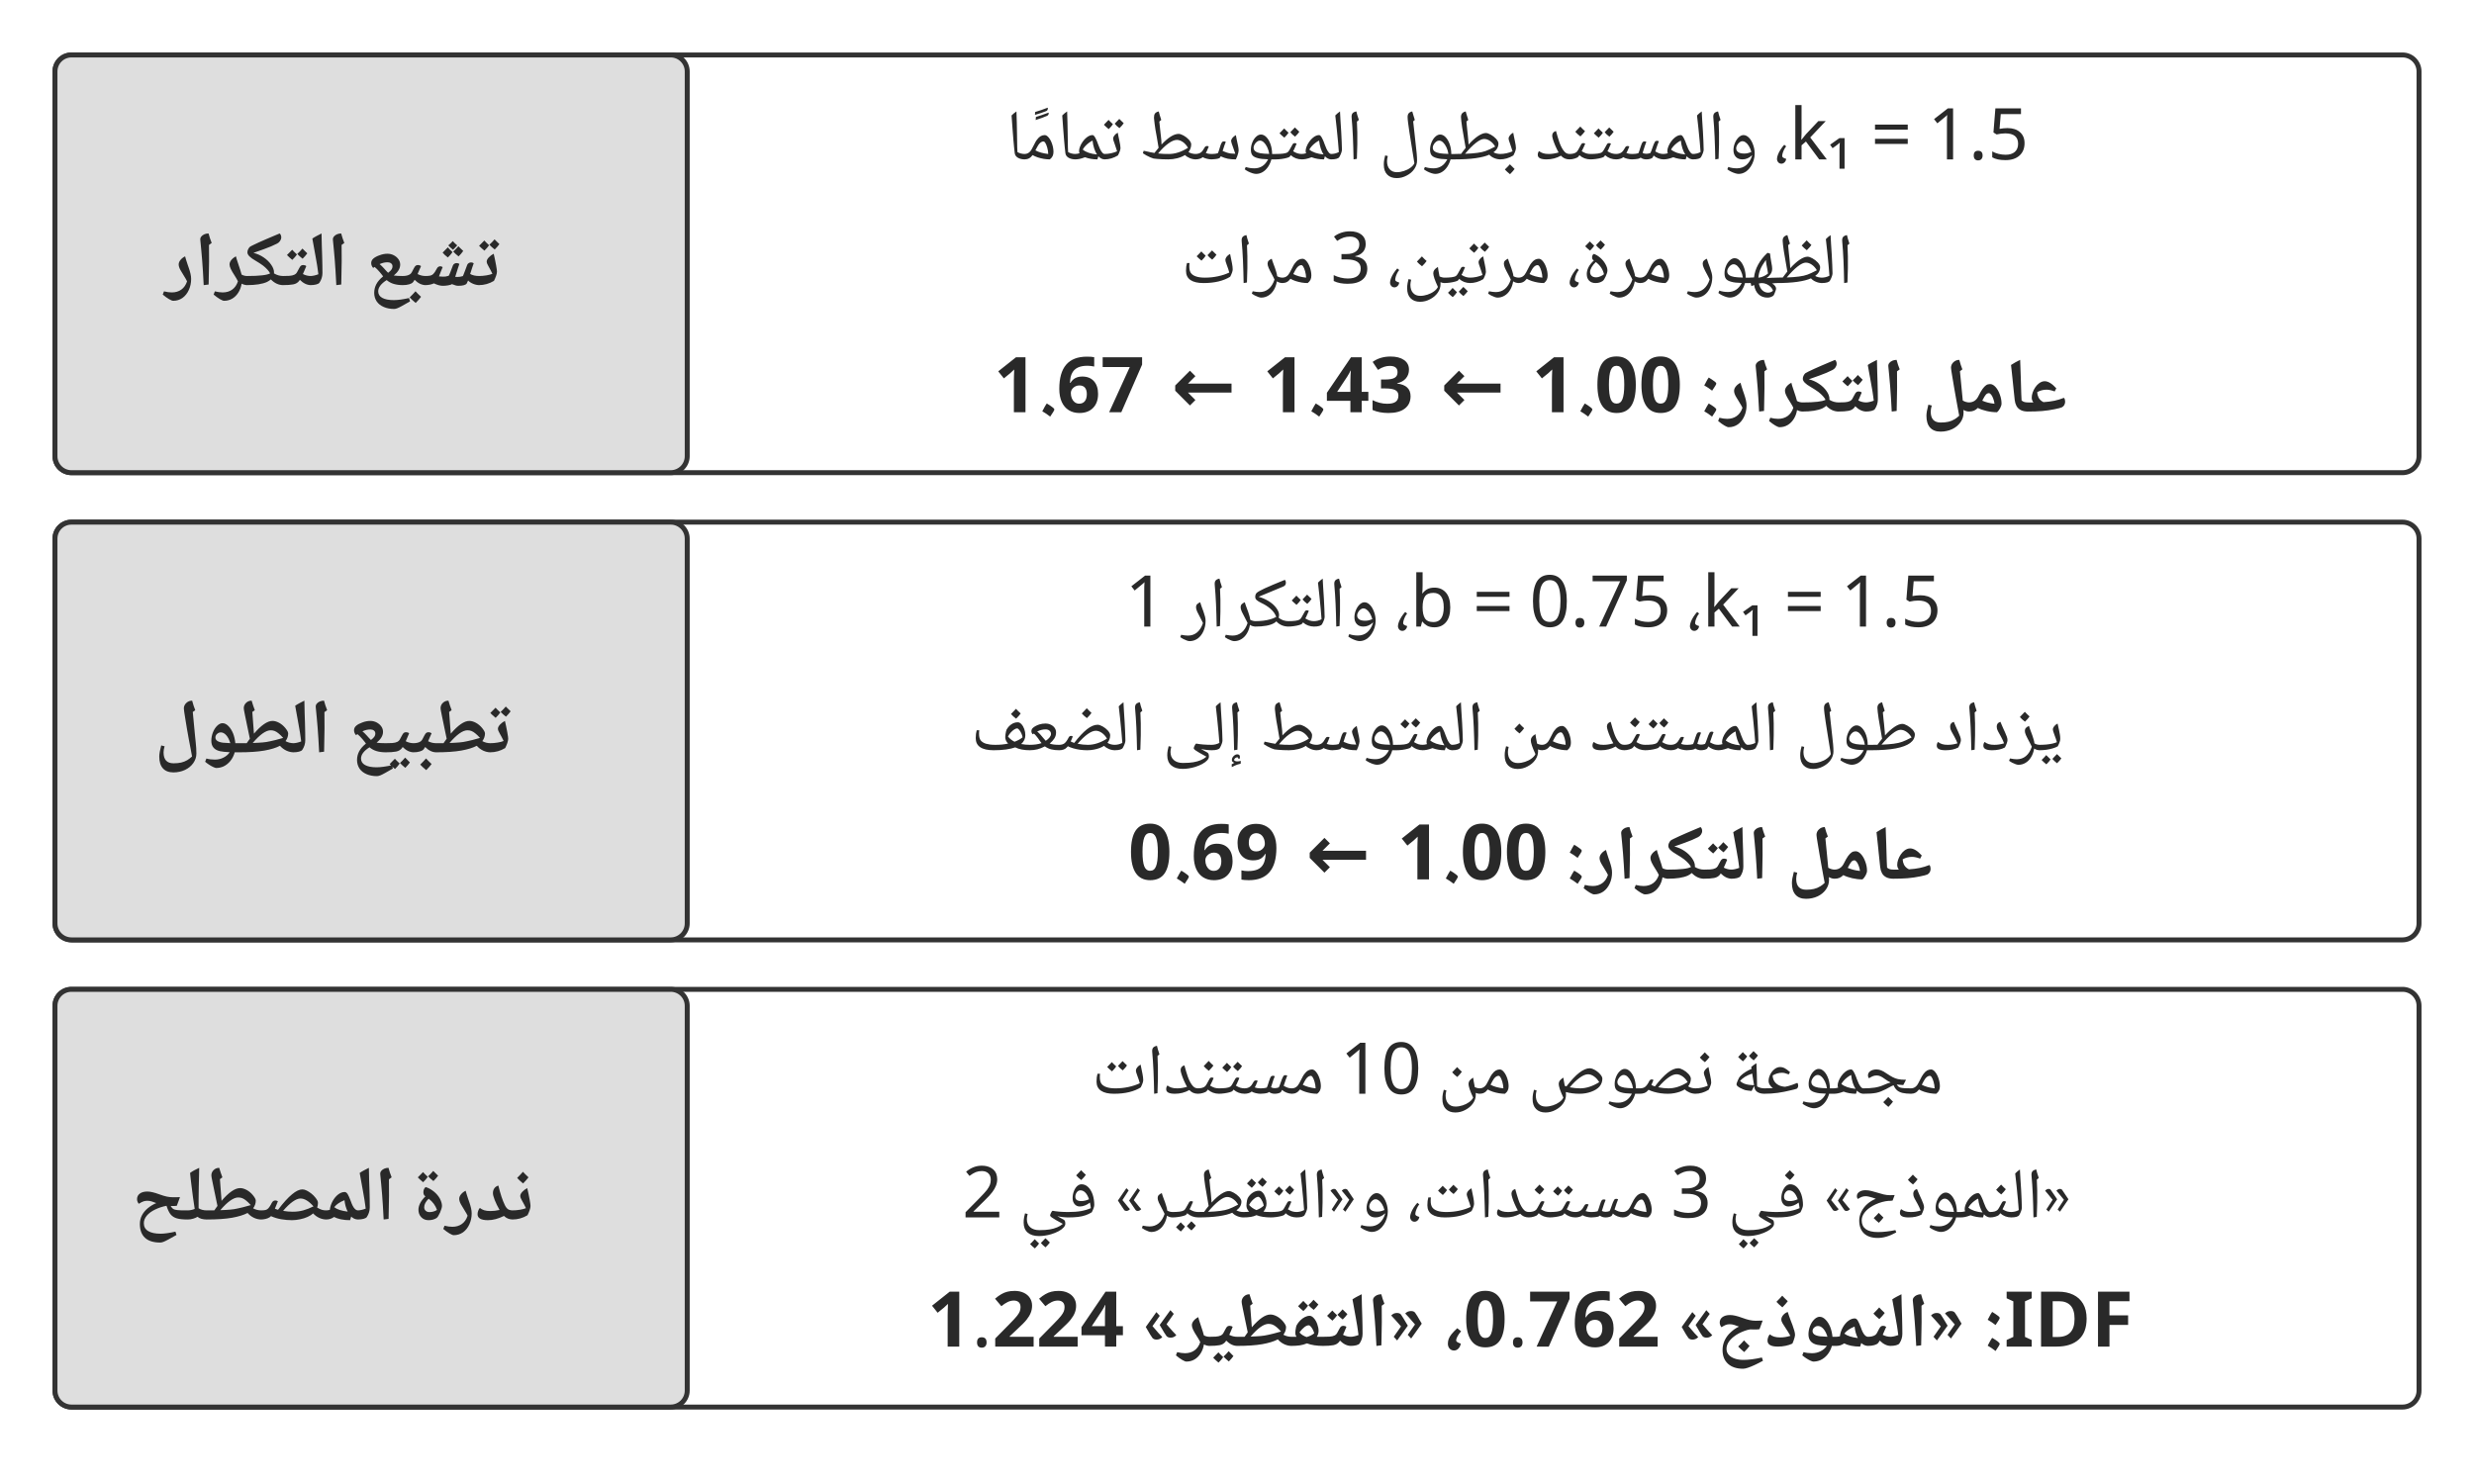
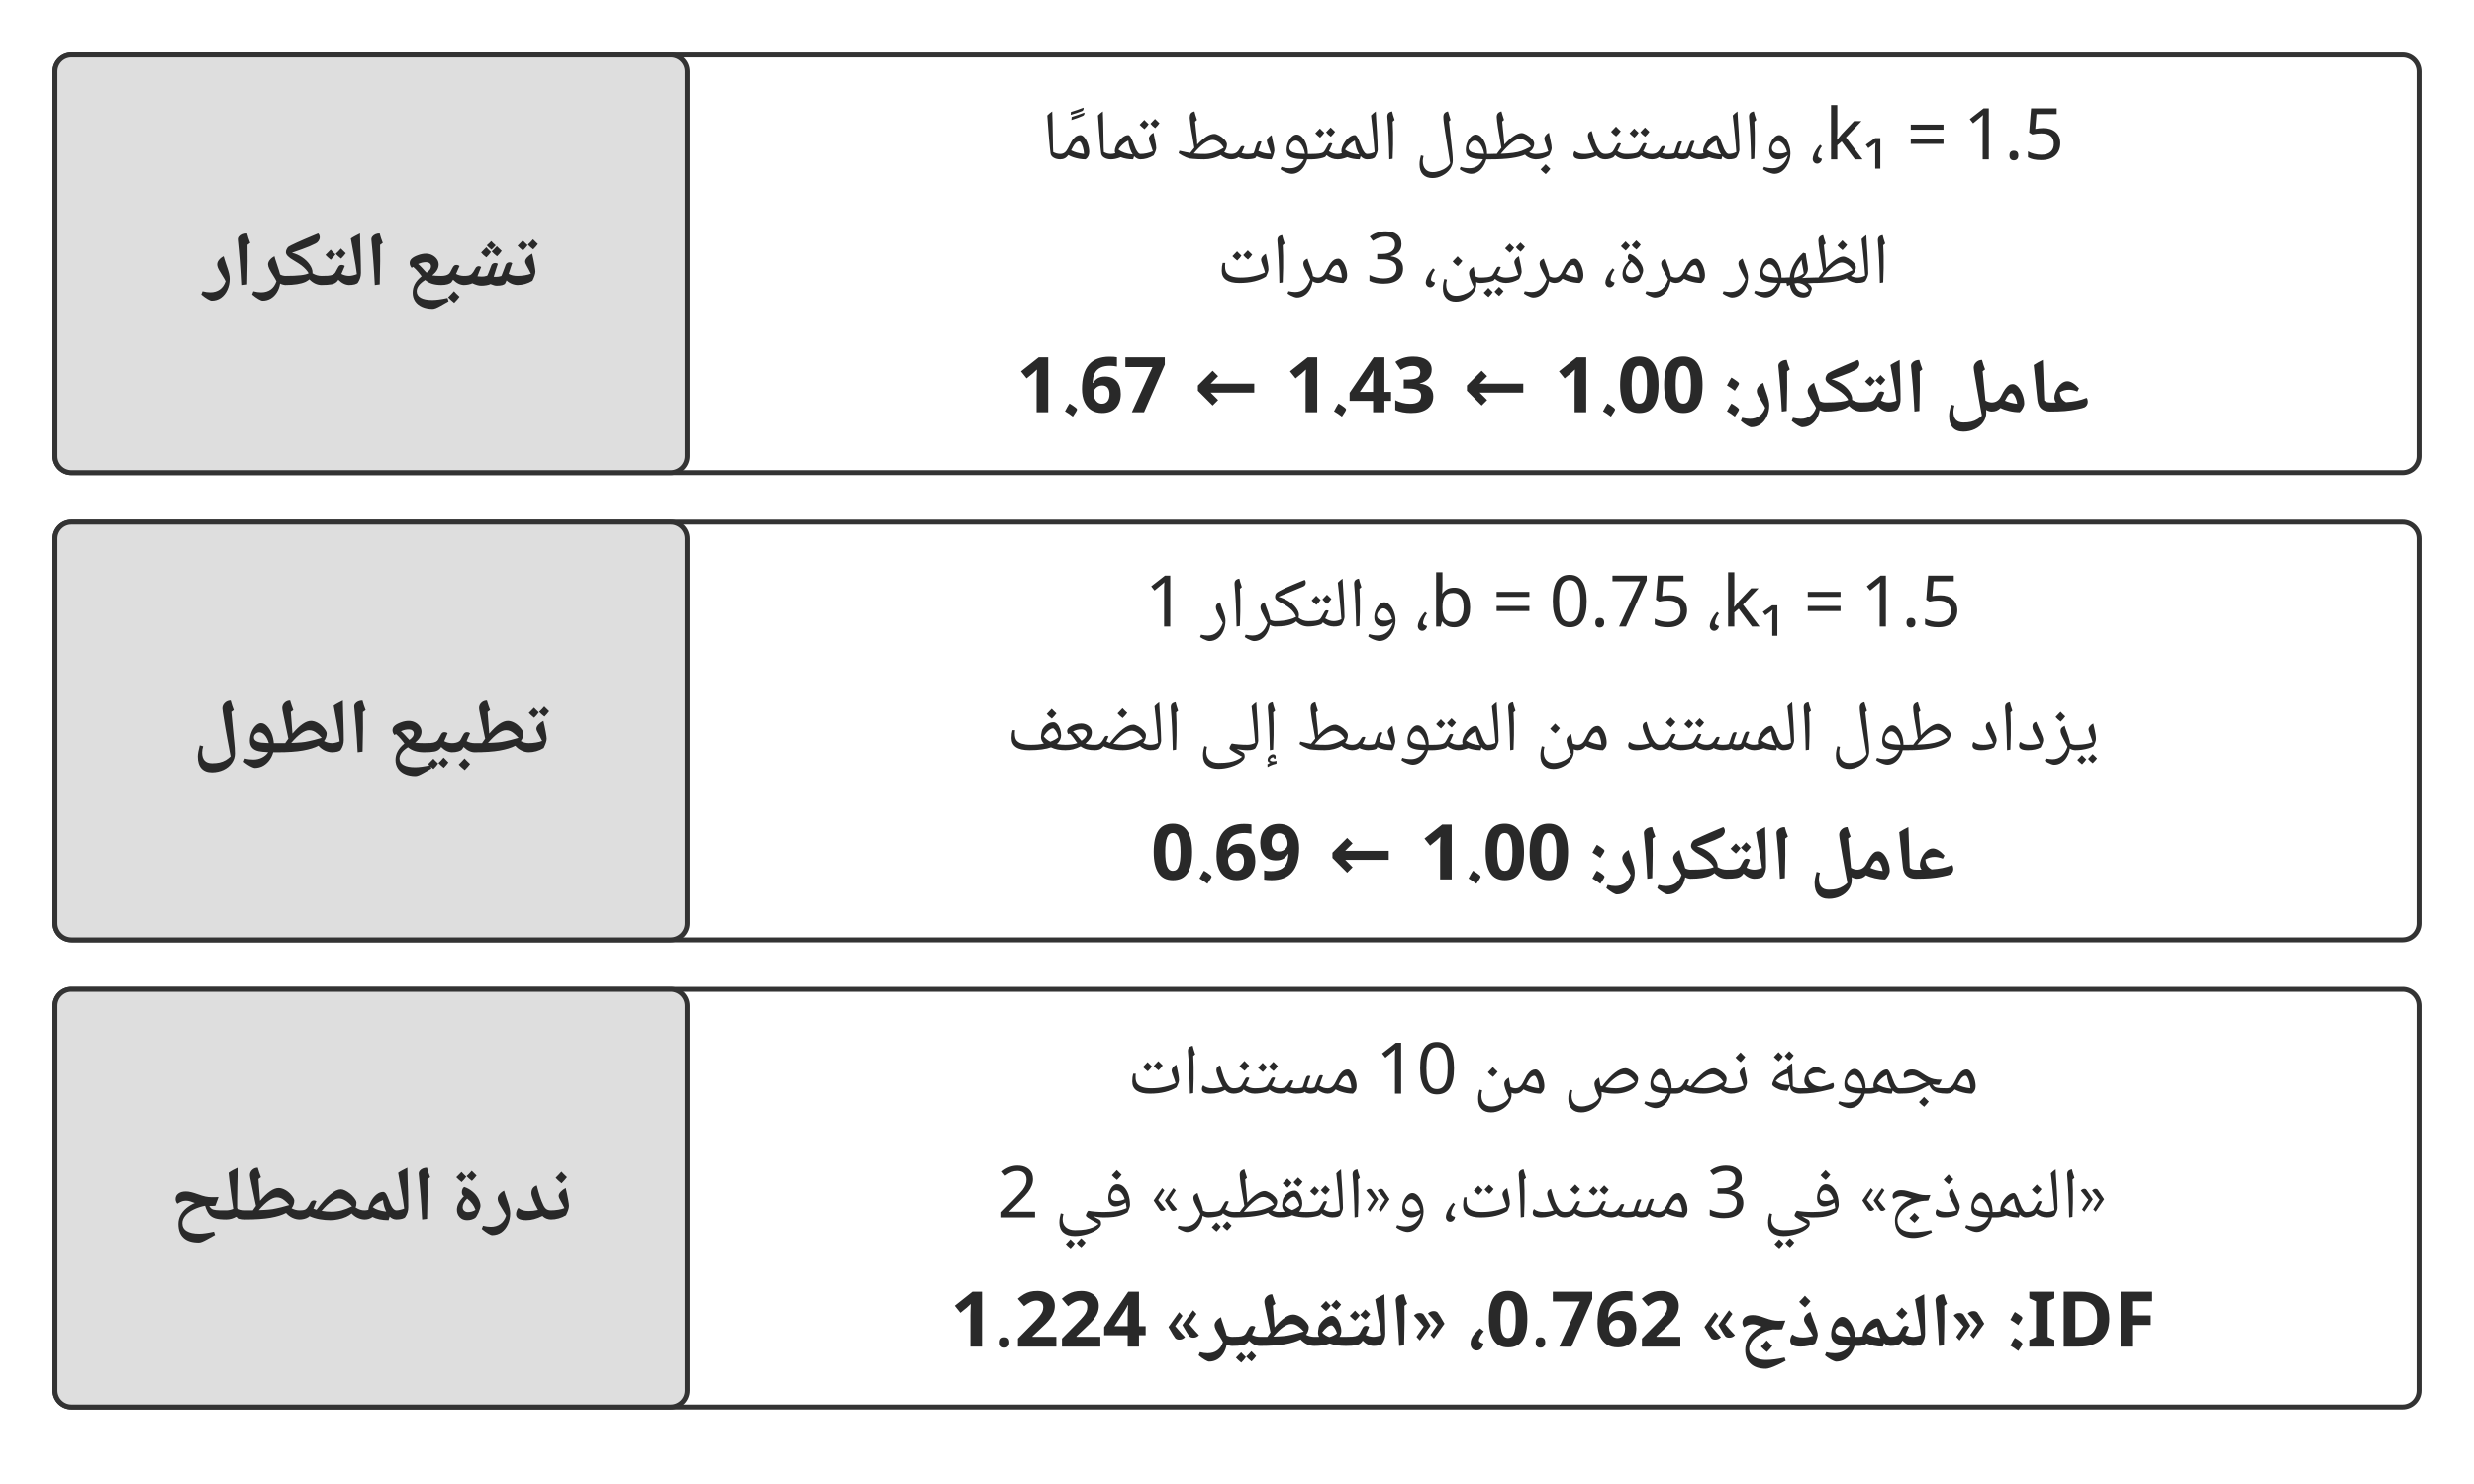
<svg xmlns="http://www.w3.org/2000/svg" width="106.000mm" height="63.600mm" viewBox="0 0 900 540" role="img" aria-labelledby="title desc">
  <defs>
    <marker id="arrow" viewBox="0 0 10 10" refX="9" refY="5" markerWidth="7" markerHeight="7" orient="auto-start-reverse">
      <path d="M0 0 L10 5 L0 10 Z" fill="#333333" />
    </marker>
  </defs>
  <rect width="900" height="540" fill="#ffffff" y="0" />
  <rect x="20" y="20" width="860" height="152" rx="6" fill="#ffffff" stroke="#333333" stroke-width="1.8" />
  <rect x="20" y="20" width="230" height="152" rx="6" fill="#dedede" stroke="#333333" stroke-width="1.8" />
-   <text x="121" y="104" text-anchor="middle" font-family="&quot;Noto Naskh Arabic&quot;, &quot;Noto Sans Arabic&quot;, Amiri, &quot;Geeza Pro&quot;, sans-serif" font-size="28.0" font-weight="700" fill="#292929" direction="rtl">تشبع التكرار</text>
-   <text x="552" y="58" text-anchor="middle" font-family="&quot;Noto Naskh Arabic&quot;, &quot;Noto Sans Arabic&quot;, Amiri, &quot;Geeza Pro&quot;, sans-serif" font-size="26.0" font-weight="400" fill="#292929" direction="rtl">⁦k₁ = 1.5⁩، والمستند بطول المتوسط تمامًا</text>
-   <text x="552" y="103" text-anchor="middle" font-family="&quot;Noto Naskh Arabic&quot;, &quot;Noto Sans Arabic&quot;, Amiri, &quot;Geeza Pro&quot;, sans-serif" font-size="26.0" font-weight="400" fill="#292929" direction="rtl">الظهور مرة، مرتين، 3 مرات</text>
-   <text x="556.74" y="150" text-anchor="middle" font-family="&quot;Noto Naskh Arabic&quot;, &quot;Noto Sans Arabic&quot;, Amiri, &quot;Geeza Pro&quot;, sans-serif" font-size="28.0" font-weight="700" fill="#292929" direction="rtl">عامل التكرار: 1.00 ← 1.43 ← 1.67</text>
+   <text x="135" y="104" text-anchor="middle" font-family="&quot;Noto Naskh Arabic&quot;, &quot;Noto Sans Arabic&quot;, Amiri, &quot;Geeza Pro&quot;, sans-serif" font-size="28.0" font-weight="700" fill="#292929" direction="rtl">تشبع التكرار</text>
+   <text x="565" y="58" text-anchor="middle" font-family="&quot;Noto Naskh Arabic&quot;, &quot;Noto Sans Arabic&quot;, Amiri, &quot;Geeza Pro&quot;, sans-serif" font-size="26.0" font-weight="400" fill="#292929" direction="rtl">⁦k₁ = 1.5⁩، والمستند بطول المتوسط تمامًا</text>
+   <text x="565" y="103" text-anchor="middle" font-family="&quot;Noto Naskh Arabic&quot;, &quot;Noto Sans Arabic&quot;, Amiri, &quot;Geeza Pro&quot;, sans-serif" font-size="26.0" font-weight="400" fill="#292929" direction="rtl">الظهور مرة، مرتين، 3 مرات</text>
+   <text x="565" y="150" text-anchor="middle" font-family="&quot;Noto Naskh Arabic&quot;, &quot;Noto Sans Arabic&quot;, Amiri, &quot;Geeza Pro&quot;, sans-serif" font-size="28.0" font-weight="700" fill="#292929" direction="rtl">عامل التكرار: 1.00 ← 1.43 ← 1.67</text>
  <rect x="20" y="190" width="860" height="152" rx="6" fill="#ffffff" stroke="#333333" stroke-width="1.8" />
  <rect x="20" y="190" width="230" height="152" rx="6" fill="#dedede" stroke="#333333" stroke-width="1.8" />
-   <text x="121" y="274" text-anchor="middle" font-family="&quot;Noto Naskh Arabic&quot;, &quot;Noto Sans Arabic&quot;, Amiri, &quot;Geeza Pro&quot;, sans-serif" font-size="28.0" font-weight="700" fill="#292929" direction="rtl">تطبيع الطول</text>
-   <text x="557.78" y="228" text-anchor="middle" font-family="&quot;Noto Naskh Arabic&quot;, &quot;Noto Sans Arabic&quot;, Amiri, &quot;Geeza Pro&quot;, sans-serif" font-size="26.0" font-weight="400" fill="#292929" direction="rtl">⁦k₁ = 1.5⁩، ⁦b = 0.75⁩، والتكرار 1</text>
-   <text x="552" y="273" text-anchor="middle" font-family="&quot;Noto Naskh Arabic&quot;, &quot;Noto Sans Arabic&quot;, Amiri, &quot;Geeza Pro&quot;, sans-serif" font-size="26.0" font-weight="400" fill="#292929" direction="rtl">يزداد طول المستند من المتوسط إلى الضعف</text>
-   <text x="556.74" y="320" text-anchor="middle" font-family="&quot;Noto Naskh Arabic&quot;, &quot;Noto Sans Arabic&quot;, Amiri, &quot;Geeza Pro&quot;, sans-serif" font-size="28.0" font-weight="700" fill="#292929" direction="rtl">عامل التكرار: 1.00 ← 0.69</text>
+   <text x="135" y="274" text-anchor="middle" font-family="&quot;Noto Naskh Arabic&quot;, &quot;Noto Sans Arabic&quot;, Amiri, &quot;Geeza Pro&quot;, sans-serif" font-size="28.0" font-weight="700" fill="#292929" direction="rtl">تطبيع الطول</text>
+   <text x="565" y="228" text-anchor="middle" font-family="&quot;Noto Naskh Arabic&quot;, &quot;Noto Sans Arabic&quot;, Amiri, &quot;Geeza Pro&quot;, sans-serif" font-size="26.0" font-weight="400" fill="#292929" direction="rtl">⁦k₁ = 1.5⁩، ⁦b = 0.75⁩، والتكرار 1</text>
+   <text x="565" y="273" text-anchor="middle" font-family="&quot;Noto Naskh Arabic&quot;, &quot;Noto Sans Arabic&quot;, Amiri, &quot;Geeza Pro&quot;, sans-serif" font-size="26.0" font-weight="400" fill="#292929" direction="rtl">يزداد طول المستند من المتوسط إلى الضعف</text>
+   <text x="565" y="320" text-anchor="middle" font-family="&quot;Noto Naskh Arabic&quot;, &quot;Noto Sans Arabic&quot;, Amiri, &quot;Geeza Pro&quot;, sans-serif" font-size="28.0" font-weight="700" fill="#292929" direction="rtl">عامل التكرار: 1.00 ← 0.69</text>
  <rect x="20" y="360" width="860" height="152" rx="6" fill="#ffffff" stroke="#333333" stroke-width="1.8" />
  <rect x="20" y="360" width="230" height="152" rx="6" fill="#dedede" stroke="#333333" stroke-width="1.8" />
-   <text x="121" y="444" text-anchor="middle" font-family="&quot;Noto Naskh Arabic&quot;, &quot;Noto Sans Arabic&quot;, Amiri, &quot;Geeza Pro&quot;, sans-serif" font-size="28.0" font-weight="700" fill="#292929" direction="rtl">ندرة المصطلح</text>
-   <text x="552" y="398" text-anchor="middle" font-family="&quot;Noto Naskh Arabic&quot;, &quot;Noto Sans Arabic&quot;, Amiri, &quot;Geeza Pro&quot;, sans-serif" font-size="26.0" font-weight="400" fill="#292929" direction="rtl">مجموعة نصوص من 10 مستندات</text>
-   <text x="552" y="443" text-anchor="middle" font-family="&quot;Noto Naskh Arabic&quot;, &quot;Noto Sans Arabic&quot;, Amiri, &quot;Geeza Pro&quot;, sans-serif" font-size="26.0" font-weight="400" fill="#292929" direction="rtl">«النموذج» في 3 مستندات، و«التقطير» في 2</text>
-   <text x="556.74" y="490" text-anchor="middle" font-family="&quot;Noto Naskh Arabic&quot;, &quot;Noto Sans Arabic&quot;, Amiri, &quot;Geeza Pro&quot;, sans-serif" font-size="28.0" font-weight="700" fill="#292929" direction="rtl">IDF: «النموذج» 0.762، «التقطير» 1.224</text>
+   <text x="135" y="444" text-anchor="middle" font-family="&quot;Noto Naskh Arabic&quot;, &quot;Noto Sans Arabic&quot;, Amiri, &quot;Geeza Pro&quot;, sans-serif" font-size="28.0" font-weight="700" fill="#292929" direction="rtl">ندرة المصطلح</text>
+   <text x="565" y="398" text-anchor="middle" font-family="&quot;Noto Naskh Arabic&quot;, &quot;Noto Sans Arabic&quot;, Amiri, &quot;Geeza Pro&quot;, sans-serif" font-size="26.0" font-weight="400" fill="#292929" direction="rtl">مجموعة نصوص من 10 مستندات</text>
+   <text x="565" y="443" text-anchor="middle" font-family="&quot;Noto Naskh Arabic&quot;, &quot;Noto Sans Arabic&quot;, Amiri, &quot;Geeza Pro&quot;, sans-serif" font-size="26.0" font-weight="400" fill="#292929" direction="rtl">«النموذج» في 3 مستندات، و«التقطير» في 2</text>
+   <text x="565" y="490" text-anchor="middle" font-family="&quot;Noto Naskh Arabic&quot;, &quot;Noto Sans Arabic&quot;, Amiri, &quot;Geeza Pro&quot;, sans-serif" font-size="28.0" font-weight="700" fill="#292929" direction="rtl">IDF: «النموذج» 0.762، «التقطير» 1.224</text>
  <defs />
</svg>
